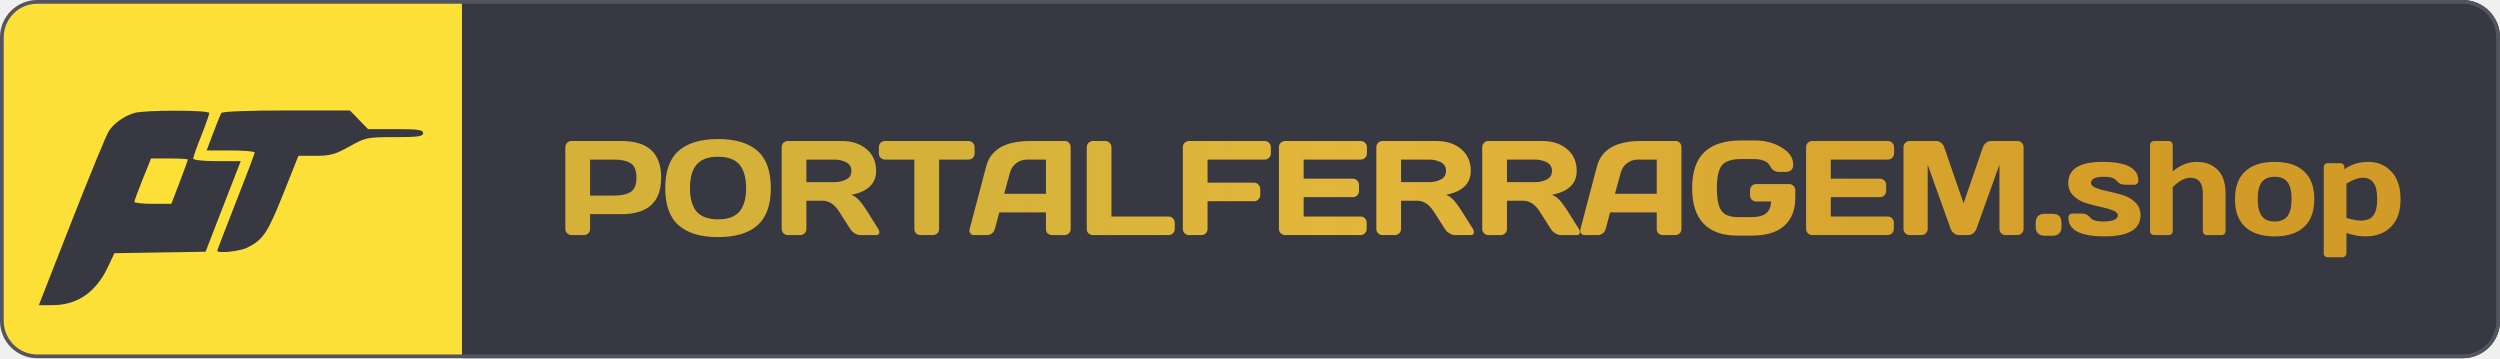
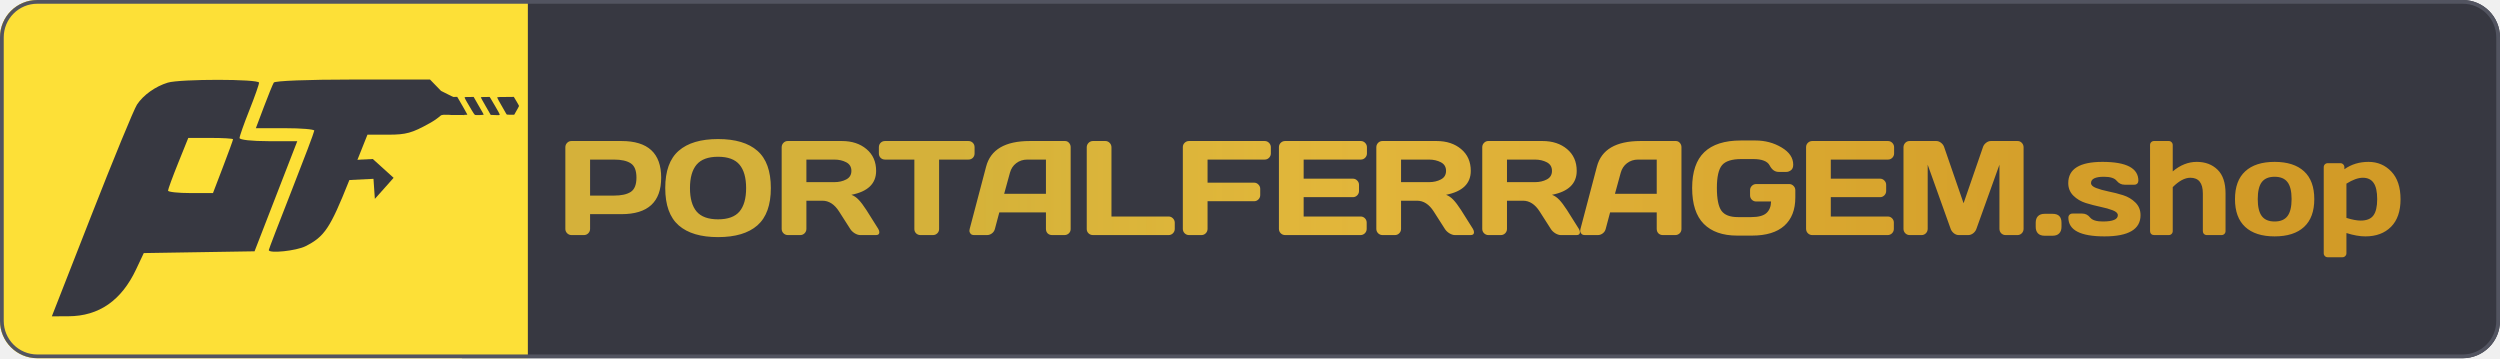
<svg xmlns="http://www.w3.org/2000/svg" width="3350" height="480" viewBox="0 0 3350 480" fill="none">
  <g clip-path="url(#clip0_1_183)">
    <rect width="3350" height="480" rx="50" fill="white" />
    <rect width="619" height="481" transform="translate(0 -1)" fill="#FDE037" />
    <path fill-rule="evenodd" clip-rule="evenodd" d="M179.794 151.418C166.189 155.533 152.769 165.112 145.855 175.641C142.509 180.739 120.022 235.331 95.884 296.956L52 409L70.378 408.921C103.959 408.778 128.685 391.606 144.913 357.158L153.335 339.281L214.393 338.305L275.451 337.329L299.005 276.63L322.556 215.932H290.737C272.478 215.932 258.915 214.448 258.915 212.449C258.915 210.533 263.751 196.818 269.662 181.966C275.573 167.114 280.409 153.399 280.409 151.482C280.409 147.321 193.519 147.267 179.794 151.418ZM296.659 151.364C295.513 153.216 290.598 165.283 285.733 178.179L276.888 201.63H309.101C326.815 201.63 341.303 202.839 341.292 204.312C341.285 205.785 330 235.653 316.215 270.681C302.434 305.708 291.156 335.069 291.156 335.931C291.156 339.996 321.471 336.839 331.637 331.712C352.598 321.143 358.781 311.879 379.426 260.133L399.914 208.781H422.87C442.448 208.781 449.125 206.94 468.248 196.267C489.957 184.15 491.874 183.753 528.833 183.753C560.373 183.753 567 182.82 567 178.39C567 173.971 560.509 173.027 530.087 173.027H493.174L481.023 160.514L468.871 148H383.808C334.503 148 297.866 149.416 296.659 151.364ZM251.75 213.84C251.75 214.655 246.774 228.331 240.688 244.23L229.629 273.137H204.864C191.247 273.137 180.095 271.929 180.085 270.455C180.074 268.982 185.089 255.303 191.233 240.065L202.403 212.356H227.075C240.648 212.356 251.75 213.025 251.75 213.84Z" fill="#373841" />
    <rect width="2731" height="481" transform="translate(619 -1)" fill="#373841" />
    <path d="M757.568 306.738V197.314C757.568 195.029 758.359 193.066 759.941 191.426C761.523 189.785 763.457 188.965 765.742 188.965H832.803C868.252 188.965 885.977 205.312 885.977 238.008C885.977 270.645 868.252 286.963 832.803 286.963H790.703V306.738C790.703 309.023 789.883 310.986 788.242 312.627C786.66 314.209 784.727 315 782.441 315H765.918C763.633 315 761.67 314.209 760.029 312.627C758.389 310.986 757.568 309.023 757.568 306.738ZM790.703 262.09H822.783C832.627 262.09 840.098 260.449 845.195 257.168C850.293 253.828 852.842 247.441 852.842 238.008C852.842 228.516 850.293 222.129 845.195 218.848C840.098 215.508 832.627 213.838 822.783 213.838H790.703V262.09ZM1014.92 301.992C1002.96 312.48 985.384 317.725 962.181 317.725C939.037 317.725 921.459 312.48 909.447 301.992C897.435 291.445 891.429 274.775 891.429 251.982C891.429 229.189 897.435 212.549 909.447 202.061C921.459 191.572 939.037 186.328 962.181 186.328C985.384 186.328 1002.96 191.572 1014.92 202.061C1026.93 212.549 1032.93 229.189 1032.93 251.982C1032.93 274.775 1026.93 291.445 1014.92 301.992ZM990.921 220.605C985.004 213.574 975.423 210.059 962.181 210.059C948.998 210.059 939.418 213.574 933.441 220.605C927.523 227.637 924.564 238.125 924.564 252.07C924.564 265.957 927.523 276.416 933.441 283.447C939.418 290.42 948.998 293.906 962.181 293.906C975.423 293.906 985.004 290.42 990.921 283.447C996.839 276.416 999.798 265.957 999.798 252.07C999.798 238.125 996.839 227.637 990.921 220.605ZM1178.31 311.221C1178.31 313.74 1176.81 315 1173.83 315H1152.73C1150.51 315 1148.04 314.209 1145.35 312.627C1142.71 310.986 1140.69 309.023 1139.28 306.738L1124.34 283.359C1118.19 273.75 1110.75 268.945 1102.02 268.945H1080.57V306.738C1080.57 309.023 1079.75 310.986 1078.11 312.627C1076.53 314.209 1074.6 315 1072.31 315H1055.79C1053.5 315 1051.54 314.209 1049.9 312.627C1048.26 310.986 1047.44 309.023 1047.44 306.738V197.314C1047.44 195.029 1048.23 193.066 1049.81 191.426C1051.39 189.785 1053.33 188.965 1055.61 188.965H1128.12C1141.54 188.965 1152.53 192.568 1161.08 199.775C1169.69 206.982 1174 216.709 1174 228.955C1174 246.006 1162.96 256.699 1140.87 261.035C1144.38 262.324 1147.63 264.551 1150.62 267.715C1153.61 270.82 1157.04 275.361 1160.91 281.338L1176.9 306.738C1177.84 308.379 1178.31 309.873 1178.31 311.221ZM1080.57 244.072H1118.01C1124.05 244.072 1129.35 242.871 1133.92 240.469C1138.55 238.066 1140.87 234.229 1140.87 228.955C1140.87 223.682 1138.55 219.844 1133.92 217.441C1129.35 215.039 1124.05 213.838 1118.01 213.838H1080.57V244.072ZM1177.7 205.576V197.314C1177.7 194.912 1178.49 192.92 1180.07 191.338C1181.65 189.756 1183.64 188.965 1186.05 188.965H1297.58C1299.98 188.965 1301.97 189.756 1303.56 191.338C1305.14 192.92 1305.93 194.912 1305.93 197.314V205.576C1305.93 207.979 1305.14 209.971 1303.56 211.553C1301.97 213.076 1299.98 213.838 1297.58 213.838H1258.38V306.914C1258.38 309.199 1257.56 311.133 1255.92 312.715C1254.34 314.238 1252.4 315 1250.12 315H1233.51C1231.22 315 1229.26 314.238 1227.62 312.715C1226.04 311.133 1225.24 309.199 1225.24 306.914V213.838H1186.05C1183.64 213.838 1181.65 213.076 1180.07 211.553C1178.49 209.971 1177.7 207.979 1177.7 205.576ZM1299.34 306.914L1321.4 223.242C1327.38 200.449 1346.83 189.023 1379.76 188.965H1427.13C1429.3 188.965 1431.09 189.785 1432.49 191.426C1433.96 193.066 1434.69 194.971 1434.69 197.139V306.914C1434.69 309.199 1433.87 311.133 1432.23 312.715C1430.59 314.238 1428.63 315 1426.34 315H1409.82C1407.42 315 1405.42 314.238 1403.84 312.715C1402.32 311.133 1401.56 309.141 1401.56 306.738V284.59H1339.07L1333.18 306.738C1332.59 309.141 1331.27 311.133 1329.22 312.715C1327.17 314.238 1325 315 1322.72 315H1305.4C1303.12 315 1301.48 314.355 1300.48 313.066C1299.49 311.719 1298.99 310.547 1298.99 309.551C1299.05 308.555 1299.16 307.676 1299.34 306.914ZM1345.57 259.717H1401.56V213.838H1376.51C1370.88 213.838 1365.96 215.449 1361.74 218.672C1357.58 221.836 1354.77 226.113 1353.31 231.504L1345.57 259.717ZM1456.23 306.914V197.49C1456.23 195.088 1457.05 193.066 1458.69 191.426C1460.33 189.785 1462.29 188.965 1464.58 188.965H1481.1C1483.39 188.965 1485.32 189.785 1486.9 191.426C1488.54 193.066 1489.36 195.088 1489.36 197.49V290.127H1565.92C1568.2 290.127 1570.13 290.947 1571.72 292.588C1573.36 294.229 1574.18 296.191 1574.18 298.477V306.738C1574.18 309.023 1573.36 310.986 1571.72 312.627C1570.13 314.209 1568.2 315 1565.92 315H1464.58C1462.29 315 1460.33 314.238 1458.69 312.715C1457.05 311.133 1456.23 309.199 1456.23 306.914ZM1584.99 306.562V197.139C1584.99 194.854 1585.81 192.92 1587.45 191.338C1589.09 189.756 1591.06 188.965 1593.34 188.965H1694.68C1696.96 188.965 1698.9 189.785 1700.48 191.426C1702.12 193.066 1702.94 195.029 1702.94 197.314V205.576C1702.94 207.861 1702.12 209.824 1700.48 211.465C1698.9 213.047 1696.96 213.838 1694.68 213.838H1618.13V244.775H1680.44C1682.73 244.775 1684.66 245.596 1686.24 247.236C1687.88 248.877 1688.7 250.811 1688.7 253.037V261.387C1688.7 263.672 1687.88 265.635 1686.24 267.275C1684.66 268.857 1682.73 269.648 1680.44 269.648H1618.13V306.562C1618.13 308.965 1617.31 310.986 1615.67 312.627C1614.08 314.209 1612.15 315 1609.86 315H1593.34C1591.06 315 1589.09 314.209 1587.45 312.627C1585.81 310.986 1584.99 308.965 1584.99 306.562ZM1713.76 306.562V197.139C1713.76 194.854 1714.58 192.92 1716.22 191.338C1717.86 189.756 1719.82 188.965 1722.1 188.965H1823.44C1825.73 188.965 1827.66 189.785 1829.24 191.426C1830.88 193.066 1831.7 195.029 1831.7 197.314V205.576C1831.7 207.861 1830.88 209.824 1829.24 211.465C1827.66 213.047 1825.73 213.838 1823.44 213.838H1746.89V239.414H1812.81C1815.09 239.414 1817.03 240.234 1818.61 241.875C1820.25 243.457 1821.07 245.391 1821.07 247.676V255.938C1821.07 258.223 1820.25 260.186 1818.61 261.826C1817.03 263.408 1815.09 264.199 1812.81 264.199H1746.89V290.127H1823.27C1825.49 290.127 1827.4 290.918 1828.98 292.5C1830.56 294.082 1831.35 296.016 1831.35 298.301V306.738C1831.35 309.023 1830.53 310.986 1828.89 312.627C1827.25 314.209 1825.29 315 1823 315H1722.1C1719.82 315 1717.86 314.209 1716.22 312.627C1714.58 310.986 1713.76 308.965 1713.76 306.562ZM1975.15 311.221C1975.15 313.74 1973.65 315 1970.66 315H1949.57C1947.34 315 1944.88 314.209 1942.19 312.627C1939.55 310.986 1937.53 309.023 1936.12 306.738L1921.18 283.359C1915.03 273.75 1907.59 268.945 1898.86 268.945H1877.41V306.738C1877.41 309.023 1876.59 310.986 1874.95 312.627C1873.37 314.209 1871.43 315 1869.15 315H1852.63C1850.34 315 1848.38 314.209 1846.74 312.627C1845.1 310.986 1844.28 309.023 1844.28 306.738V197.314C1844.28 195.029 1845.07 193.066 1846.65 191.426C1848.23 189.785 1850.16 188.965 1852.45 188.965H1924.96C1938.38 188.965 1949.36 192.568 1957.92 199.775C1966.53 206.982 1970.84 216.709 1970.84 228.955C1970.84 246.006 1959.79 256.699 1937.7 261.035C1941.22 262.324 1944.47 264.551 1947.46 267.715C1950.45 270.82 1953.88 275.361 1957.74 281.338L1973.74 306.738C1974.68 308.379 1975.15 309.873 1975.15 311.221ZM1877.41 244.072H1914.85C1920.89 244.072 1926.19 242.871 1930.76 240.469C1935.39 238.066 1937.7 234.229 1937.7 228.955C1937.7 223.682 1935.39 219.844 1930.76 217.441C1926.19 215.039 1920.89 213.838 1914.85 213.838H1877.41V244.072ZM2117.09 311.221C2117.09 313.74 2115.6 315 2112.61 315H2091.52C2089.29 315 2086.83 314.209 2084.13 312.627C2081.5 310.986 2079.47 309.023 2078.07 306.738L2063.13 283.359C2056.97 273.75 2049.53 268.945 2040.8 268.945H2019.36V306.738C2019.36 309.023 2018.54 310.986 2016.9 312.627C2015.31 314.209 2013.38 315 2011.1 315H1994.57C1992.29 315 1990.32 314.209 1988.68 312.627C1987.04 310.986 1986.22 309.023 1986.22 306.738V197.314C1986.22 195.029 1987.01 193.066 1988.6 191.426C1990.18 189.785 1992.11 188.965 1994.4 188.965H2066.91C2080.32 188.965 2091.31 192.568 2099.87 199.775C2108.48 206.982 2112.79 216.709 2112.79 228.955C2112.79 246.006 2101.74 256.699 2079.65 261.035C2083.17 262.324 2086.42 264.551 2089.41 267.715C2092.39 270.82 2095.82 275.361 2099.69 281.338L2115.69 306.738C2116.62 308.379 2117.09 309.873 2117.09 311.221ZM2019.36 244.072H2056.8C2062.83 244.072 2068.14 242.871 2072.71 240.469C2077.34 238.066 2079.65 234.229 2079.65 228.955C2079.65 223.682 2077.34 219.844 2072.71 217.441C2068.14 215.039 2062.83 213.838 2056.8 213.838H2019.36V244.072ZM2117.8 306.914L2139.86 223.242C2145.84 200.449 2165.29 189.023 2198.22 188.965H2245.59C2247.76 188.965 2249.55 189.785 2250.95 191.426C2252.42 193.066 2253.15 194.971 2253.15 197.139V306.914C2253.15 309.199 2252.33 311.133 2250.69 312.715C2249.05 314.238 2247.09 315 2244.8 315H2228.28C2225.88 315 2223.88 314.238 2222.3 312.715C2220.78 311.133 2220.02 309.141 2220.02 306.738V284.59H2157.53L2151.64 306.738C2151.05 309.141 2149.73 311.133 2147.68 312.715C2145.63 314.238 2143.46 315 2141.18 315H2123.86C2121.58 315 2119.94 314.355 2118.94 313.066C2117.95 311.719 2117.45 310.547 2117.45 309.551C2117.51 308.555 2117.62 307.676 2117.8 306.914ZM2164.03 259.717H2220.02V213.838H2194.97C2189.34 213.838 2184.42 215.449 2180.2 218.672C2176.04 221.836 2173.23 226.113 2171.76 231.504L2164.03 259.717ZM2327.86 315.703C2308.41 315.703 2293.47 310.459 2283.04 299.971C2272.67 289.482 2267.48 273.457 2267.48 251.895C2267.48 230.273 2272.9 214.277 2283.74 203.906C2294.64 193.477 2310.96 188.262 2332.69 188.262H2352.29C2365.24 188.262 2376.9 191.367 2387.28 197.578C2397.7 203.73 2402.92 211.436 2402.92 220.693C2402.92 224.15 2401.89 226.641 2399.84 228.164C2397.79 229.629 2395.8 230.361 2393.87 230.361H2383.41C2378.37 230.361 2374.36 227.49 2371.37 221.748C2368.38 216.006 2361 213.135 2349.22 213.135H2333.57C2320.74 213.135 2312.04 215.889 2307.47 221.396C2302.9 226.904 2300.61 237.041 2300.61 251.807C2300.61 266.572 2302.67 276.797 2306.77 282.48C2310.87 288.105 2318.19 290.918 2328.74 290.918H2346.76C2356.19 290.918 2362.93 289.131 2366.97 285.557C2371.02 281.924 2373.1 276.738 2373.21 270H2353.35C2351.06 270 2349.1 269.209 2347.46 267.627C2345.88 265.986 2345.09 264.023 2345.09 261.738V254.883C2345.09 252.598 2345.88 250.664 2347.46 249.082C2349.1 247.441 2351.06 246.621 2353.35 246.621H2397.47C2399.76 246.621 2401.69 247.441 2403.27 249.082C2404.91 250.664 2405.73 252.598 2405.73 254.883V264.639C2405.73 281.045 2400.81 293.672 2390.97 302.52C2381.12 311.309 2366.68 315.703 2347.64 315.703H2327.86ZM2420.15 306.562V197.139C2420.15 194.854 2420.97 192.92 2422.61 191.338C2424.25 189.756 2426.21 188.965 2428.5 188.965H2529.84C2532.12 188.965 2534.06 189.785 2535.64 191.426C2537.28 193.066 2538.1 195.029 2538.1 197.314V205.576C2538.1 207.861 2537.28 209.824 2535.64 211.465C2534.06 213.047 2532.12 213.838 2529.84 213.838H2453.28V239.414H2519.2C2521.49 239.414 2523.42 240.234 2525 241.875C2526.64 243.457 2527.46 245.391 2527.46 247.676V255.938C2527.46 258.223 2526.64 260.186 2525 261.826C2523.42 263.408 2521.49 264.199 2519.2 264.199H2453.28V290.127H2529.66C2531.89 290.127 2533.79 290.918 2535.37 292.5C2536.96 294.082 2537.75 296.016 2537.75 298.301V306.738C2537.75 309.023 2536.93 310.986 2535.29 312.627C2533.65 314.209 2531.68 315 2529.4 315H2428.5C2426.21 315 2424.25 314.209 2422.61 312.627C2420.97 310.986 2420.15 308.965 2420.15 306.562ZM2550.67 306.562V197.49C2550.67 195.088 2551.46 193.066 2553.04 191.426C2554.63 189.785 2556.56 188.965 2558.84 188.965H2594.62C2596.9 188.965 2599.07 189.785 2601.12 191.426C2603.17 193.066 2604.55 195.029 2605.25 197.314L2631.18 272.373L2657.11 197.314C2657.81 195.029 2659.19 193.066 2661.24 191.426C2663.29 189.785 2665.46 188.965 2667.74 188.965H2703.51C2705.8 188.965 2707.7 189.785 2709.23 191.426C2710.81 193.066 2711.6 195.088 2711.6 197.49V306.562C2711.6 308.965 2710.78 310.986 2709.14 312.627C2707.56 314.209 2705.62 315 2703.34 315H2687.52C2685.23 315 2683.27 314.209 2681.63 312.627C2680.05 310.986 2679.25 308.965 2679.25 306.562V220.693L2648.23 307.09C2647.41 309.258 2645.97 311.133 2643.92 312.715C2641.87 314.238 2639.7 315 2637.42 315H2624.85C2622.57 315 2620.4 314.238 2618.35 312.715C2616.35 311.133 2614.92 309.258 2614.04 307.09L2583.1 220.693V306.562C2583.1 308.965 2582.28 310.986 2580.64 312.627C2579.06 314.209 2577.13 315 2574.84 315H2559.02C2556.74 315 2554.77 314.209 2553.13 312.627C2551.49 310.986 2550.67 308.965 2550.67 306.562ZM2750.54 286.523C2758.45 286.523 2762.4 290.508 2762.4 298.477V304.014C2762.4 307.705 2761.38 310.605 2759.33 312.715C2757.33 314.824 2754.4 315.879 2750.54 315.879H2739.73C2735.86 315.879 2732.9 314.824 2730.85 312.715C2728.86 310.605 2727.86 307.705 2727.86 304.014V298.477C2727.86 294.609 2728.89 291.65 2730.94 289.6C2732.99 287.549 2735.92 286.523 2739.73 286.523H2750.54ZM2771.46 245.303C2771.46 226.377 2786.72 216.914 2817.25 216.914C2849.36 216.914 2865.41 225.322 2865.41 242.139C2865.41 243.662 2864.92 244.951 2863.92 246.006C2862.92 247.002 2861.63 247.5 2860.05 247.5H2846.96C2842.74 247.5 2839.19 245.742 2836.32 242.227C2833.45 238.652 2827.8 236.865 2819.36 236.865C2807.76 236.865 2801.96 239.678 2801.96 245.303C2801.96 247.939 2804.21 250.137 2808.72 251.895C2813.29 253.652 2818.83 255.205 2825.34 256.553C2831.9 257.842 2838.43 259.512 2844.94 261.562C2851.44 263.613 2856.95 266.895 2861.46 271.406C2866.03 275.859 2868.31 281.514 2868.31 288.369C2868.31 307.295 2852.2 316.758 2819.97 316.758C2787.75 316.758 2771.63 308.379 2771.63 291.621C2771.63 290.039 2772.13 288.75 2773.13 287.754C2774.18 286.699 2775.5 286.172 2777.08 286.172H2790.18C2794.4 286.172 2797.94 287.959 2800.81 291.533C2803.69 295.049 2809.34 296.807 2817.78 296.807C2831.2 296.807 2837.9 293.994 2837.9 288.369C2837.9 285.732 2835.62 283.535 2831.05 281.777C2826.54 280.02 2821 278.467 2814.44 277.119C2807.88 275.713 2801.34 274.014 2794.84 272.021C2788.39 269.971 2782.88 266.689 2778.31 262.178C2773.74 257.666 2771.46 252.041 2771.46 245.303ZM2881.06 309.639V194.414C2881.06 192.832 2881.56 191.543 2882.56 190.547C2883.61 189.492 2884.9 188.965 2886.42 188.965H2906.11C2907.63 188.965 2908.89 189.492 2909.89 190.547C2910.94 191.543 2911.47 192.832 2911.47 194.414V229.658C2921.55 221.162 2932.27 216.914 2943.64 216.914C2955.07 216.914 2964.35 220.4 2971.5 227.373C2978.65 234.287 2982.22 244.893 2982.22 259.189V309.639C2982.22 311.162 2981.7 312.451 2980.64 313.506C2979.65 314.502 2978.36 315 2976.77 315H2957.18C2955.65 315 2954.36 314.502 2953.31 313.506C2952.31 312.451 2951.81 311.162 2951.81 309.639V259.189C2951.81 245.186 2946.22 238.184 2935.03 238.184C2927.7 238.184 2919.85 242.373 2911.47 250.752V309.639C2911.47 311.162 2910.94 312.451 2909.89 313.506C2908.89 314.502 2907.63 315 2906.11 315H2886.42C2884.9 315 2883.61 314.502 2882.56 313.506C2881.56 312.451 2881.06 311.162 2881.06 309.639ZM3008.59 304.102C2999.45 295.664 2994.88 283.242 2994.88 266.836C2994.88 250.371 2999.45 237.949 3008.59 229.57C3017.74 221.133 3030.86 216.914 3047.97 216.914C3065.14 216.914 3078.29 221.133 3087.43 229.57C3096.57 237.949 3101.14 250.371 3101.14 266.836C3101.14 283.242 3096.57 295.664 3087.43 304.102C3078.29 312.539 3065.14 316.758 3047.97 316.758C3030.86 316.758 3017.74 312.539 3008.59 304.102ZM3030.83 243.984C3027.2 248.73 3025.38 256.318 3025.38 266.748C3025.38 277.178 3027.2 284.795 3030.83 289.6C3034.46 294.404 3040.18 296.807 3047.97 296.807C3055.82 296.807 3061.56 294.404 3065.2 289.6C3068.89 284.795 3070.73 277.178 3070.73 266.748C3070.73 256.318 3068.89 248.73 3065.2 243.984C3061.56 239.238 3055.82 236.865 3047.97 236.865C3040.18 236.865 3034.46 239.238 3030.83 243.984ZM3113.8 339.258V224.121C3113.8 222.539 3114.3 221.25 3115.3 220.254C3116.35 219.199 3117.64 218.672 3119.16 218.672H3136.13C3137.65 218.672 3138.91 219.199 3139.91 220.254C3140.96 221.25 3141.49 222.539 3141.49 224.121V226.758C3150.75 220.195 3161.5 216.914 3173.74 216.914C3185.99 216.914 3196.22 221.25 3204.42 229.922C3212.62 238.535 3216.72 250.898 3216.72 267.012C3216.72 283.066 3212.48 295.371 3203.98 303.926C3195.48 312.48 3184.03 316.758 3169.61 316.758C3162.17 316.758 3153.71 315.264 3144.21 312.275V339.258C3144.21 340.84 3143.69 342.129 3142.63 343.125C3141.64 344.18 3140.38 344.707 3138.85 344.707H3119.16C3117.64 344.707 3116.35 344.18 3115.3 343.125C3114.3 342.129 3113.8 340.84 3113.8 339.258ZM3144.21 291.973C3151.77 294.375 3158.13 295.576 3163.29 295.576C3171.31 295.576 3177 293.291 3180.34 288.721C3183.74 284.15 3185.43 276.855 3185.43 266.836C3185.43 256.816 3183.82 249.551 3180.6 245.039C3177.44 240.469 3172.66 238.184 3166.27 238.184C3159.95 238.184 3152.59 240.82 3144.21 246.094V291.973Z" fill="url(#paint0_linear_1_183)" />
+     <path d="M0 525.5V265.25V5C0 2.239 2.239 0 5 0H702.333C705.095 0 707.333 2.239 707.333 5V525.5C707.333 528.261 705.095 530.5 702.333 530.5H5C2.239 530.5 0 528.261 0 525.5Z" fill="#FDE037" />
+     <path d="M527.44 238.288L514.916 252.392L502.308 266.499L500.457 239.628L457.2 241.777L429.323 216.457L454.969 188.22L456.309 215.202L499.567 213.053L527.44 238.288Z" fill="#373841" />
+     <path fill-rule="evenodd" clip-rule="evenodd" d="M224.817 110.737C208.277 115.74 191.964 127.385 183.56 140.186C179.492 146.384 152.157 212.752 122.815 287.67L69.469 423.883L91.809 423.787C132.631 423.613 162.687 402.737 182.414 360.857L192.652 339.124L266.875 337.938L341.098 336.751L369.73 262.959L398.358 189.167H359.679C337.483 189.167 320.996 187.363 320.996 184.934C320.996 182.604 326.875 165.93 334.06 147.875C341.246 129.819 347.125 113.145 347.125 110.816C347.125 105.756 241.5 105.691 224.817 110.737ZM366.878 110.672C365.484 112.924 359.509 127.593 353.596 143.272L342.844 171.781H382.002C403.536 171.781 421.147 173.25 421.134 175.041C421.125 176.832 407.408 213.143 390.65 255.726C373.898 298.31 360.189 334.004 360.189 335.052C360.189 339.994 397.039 336.156 409.398 329.923C434.877 317.074 442.394 305.812 467.49 242.904L492.395 180.474H520.301C544.099 180.474 552.217 178.236 575.462 165.261C601.852 150.53 577.37 154.164 622.298 154.164C610.984 137.887 611.287 149.149 611.287 143.764C605.033 142.132 612.782 144.938 612.782 139.413L607.412 130.033L590.992 121.795L576.22 106.582H472.816C412.882 106.582 368.345 108.303 366.878 110.672ZM312.286 186.624C312.286 187.615 306.238 204.241 298.839 223.57L285.396 258.713H255.291C238.739 258.713 225.182 257.243 225.169 255.453C225.156 253.662 231.253 237.032 238.721 218.507L252.3 184.821H282.291C298.791 184.821 312.286 185.633 312.286 186.624Z" fill="#373841" />
+     <path d="M688.521 129.83L692.013 135.622C693.929 138.828 695.506 141.696 695.506 141.977C695.506 142.258 694.098 145.07 689.028 153.786L684.071 153.786C680.184 153.786 678.944 153.617 678.606 152.942C678.381 152.493 675.508 147.488 672.241 141.808C668.917 136.185 666.27 131.18 666.27 130.73C666.27 129.999 667.903 129.886 688.521 129.83Z" fill="#373841" />
+     <path d="M657.313 131.686C657.933 132.698 660.975 137.815 664.016 143.101C667.115 148.331 669.65 152.999 669.65 153.336C669.65 153.73 669.199 154.123 668.692 154.236C668.129 154.348 665.368 154.348 657.538 153.955L650.948 142.483C647.286 136.185 644.3 130.73 644.3 130.449C644.3 130.111 646.666 129.886 656.13 129.886L657.313 131.686Z" fill="#373841" />
+     <path d="M640.245 139.559C643.23 144.845 646.272 150.075 646.948 151.199C647.624 152.324 648.187 153.392 648.187 153.617C648.244 153.842 645.765 154.067 642.779 154.18C639.738 154.292 636.865 154.18 636.414 154.011C635.963 153.842 634.048 151.031 632.189 147.825C630.386 144.62 627.57 139.84 625.936 137.197C624.359 134.554 622.894 131.855 622.725 131.123C622.331 129.886 622.387 129.886 634.724 129.886L640.245 139.559Z" fill="#373841" />
+     <path d="M615.121 133.935C616.416 136.185 619.458 141.471 621.88 145.632C624.303 149.793 626.274 153.392 626.274 153.617C626.274 153.898 621.204 154.067 603.742 154.067L603.742 129.886L612.698 129.83L615.121 133.935Z" fill="#373841" />
  </g>
  <rect x="2.5" y="2.5" width="3345" height="475" rx="47.5" stroke="#525460" stroke-width="5" />
  <defs>
    <linearGradient id="paint0_linear_1_183" x1="745" y1="250.5" x2="3223" y2="250.5" gradientUnits="userSpaceOnUse">
      <stop offset="0.22" stop-color="#FCD038" stop-opacity="0.8" />
      <stop offset="0.443" stop-color="#E4B73A" stop-opacity="0.99" />
      <stop offset="0.875" stop-color="#D29B27" />
    </linearGradient>
    <clipPath id="clip0_1_183">
      <rect width="3350" height="480" rx="50" fill="white" />
    </clipPath>
  </defs>
</svg>
